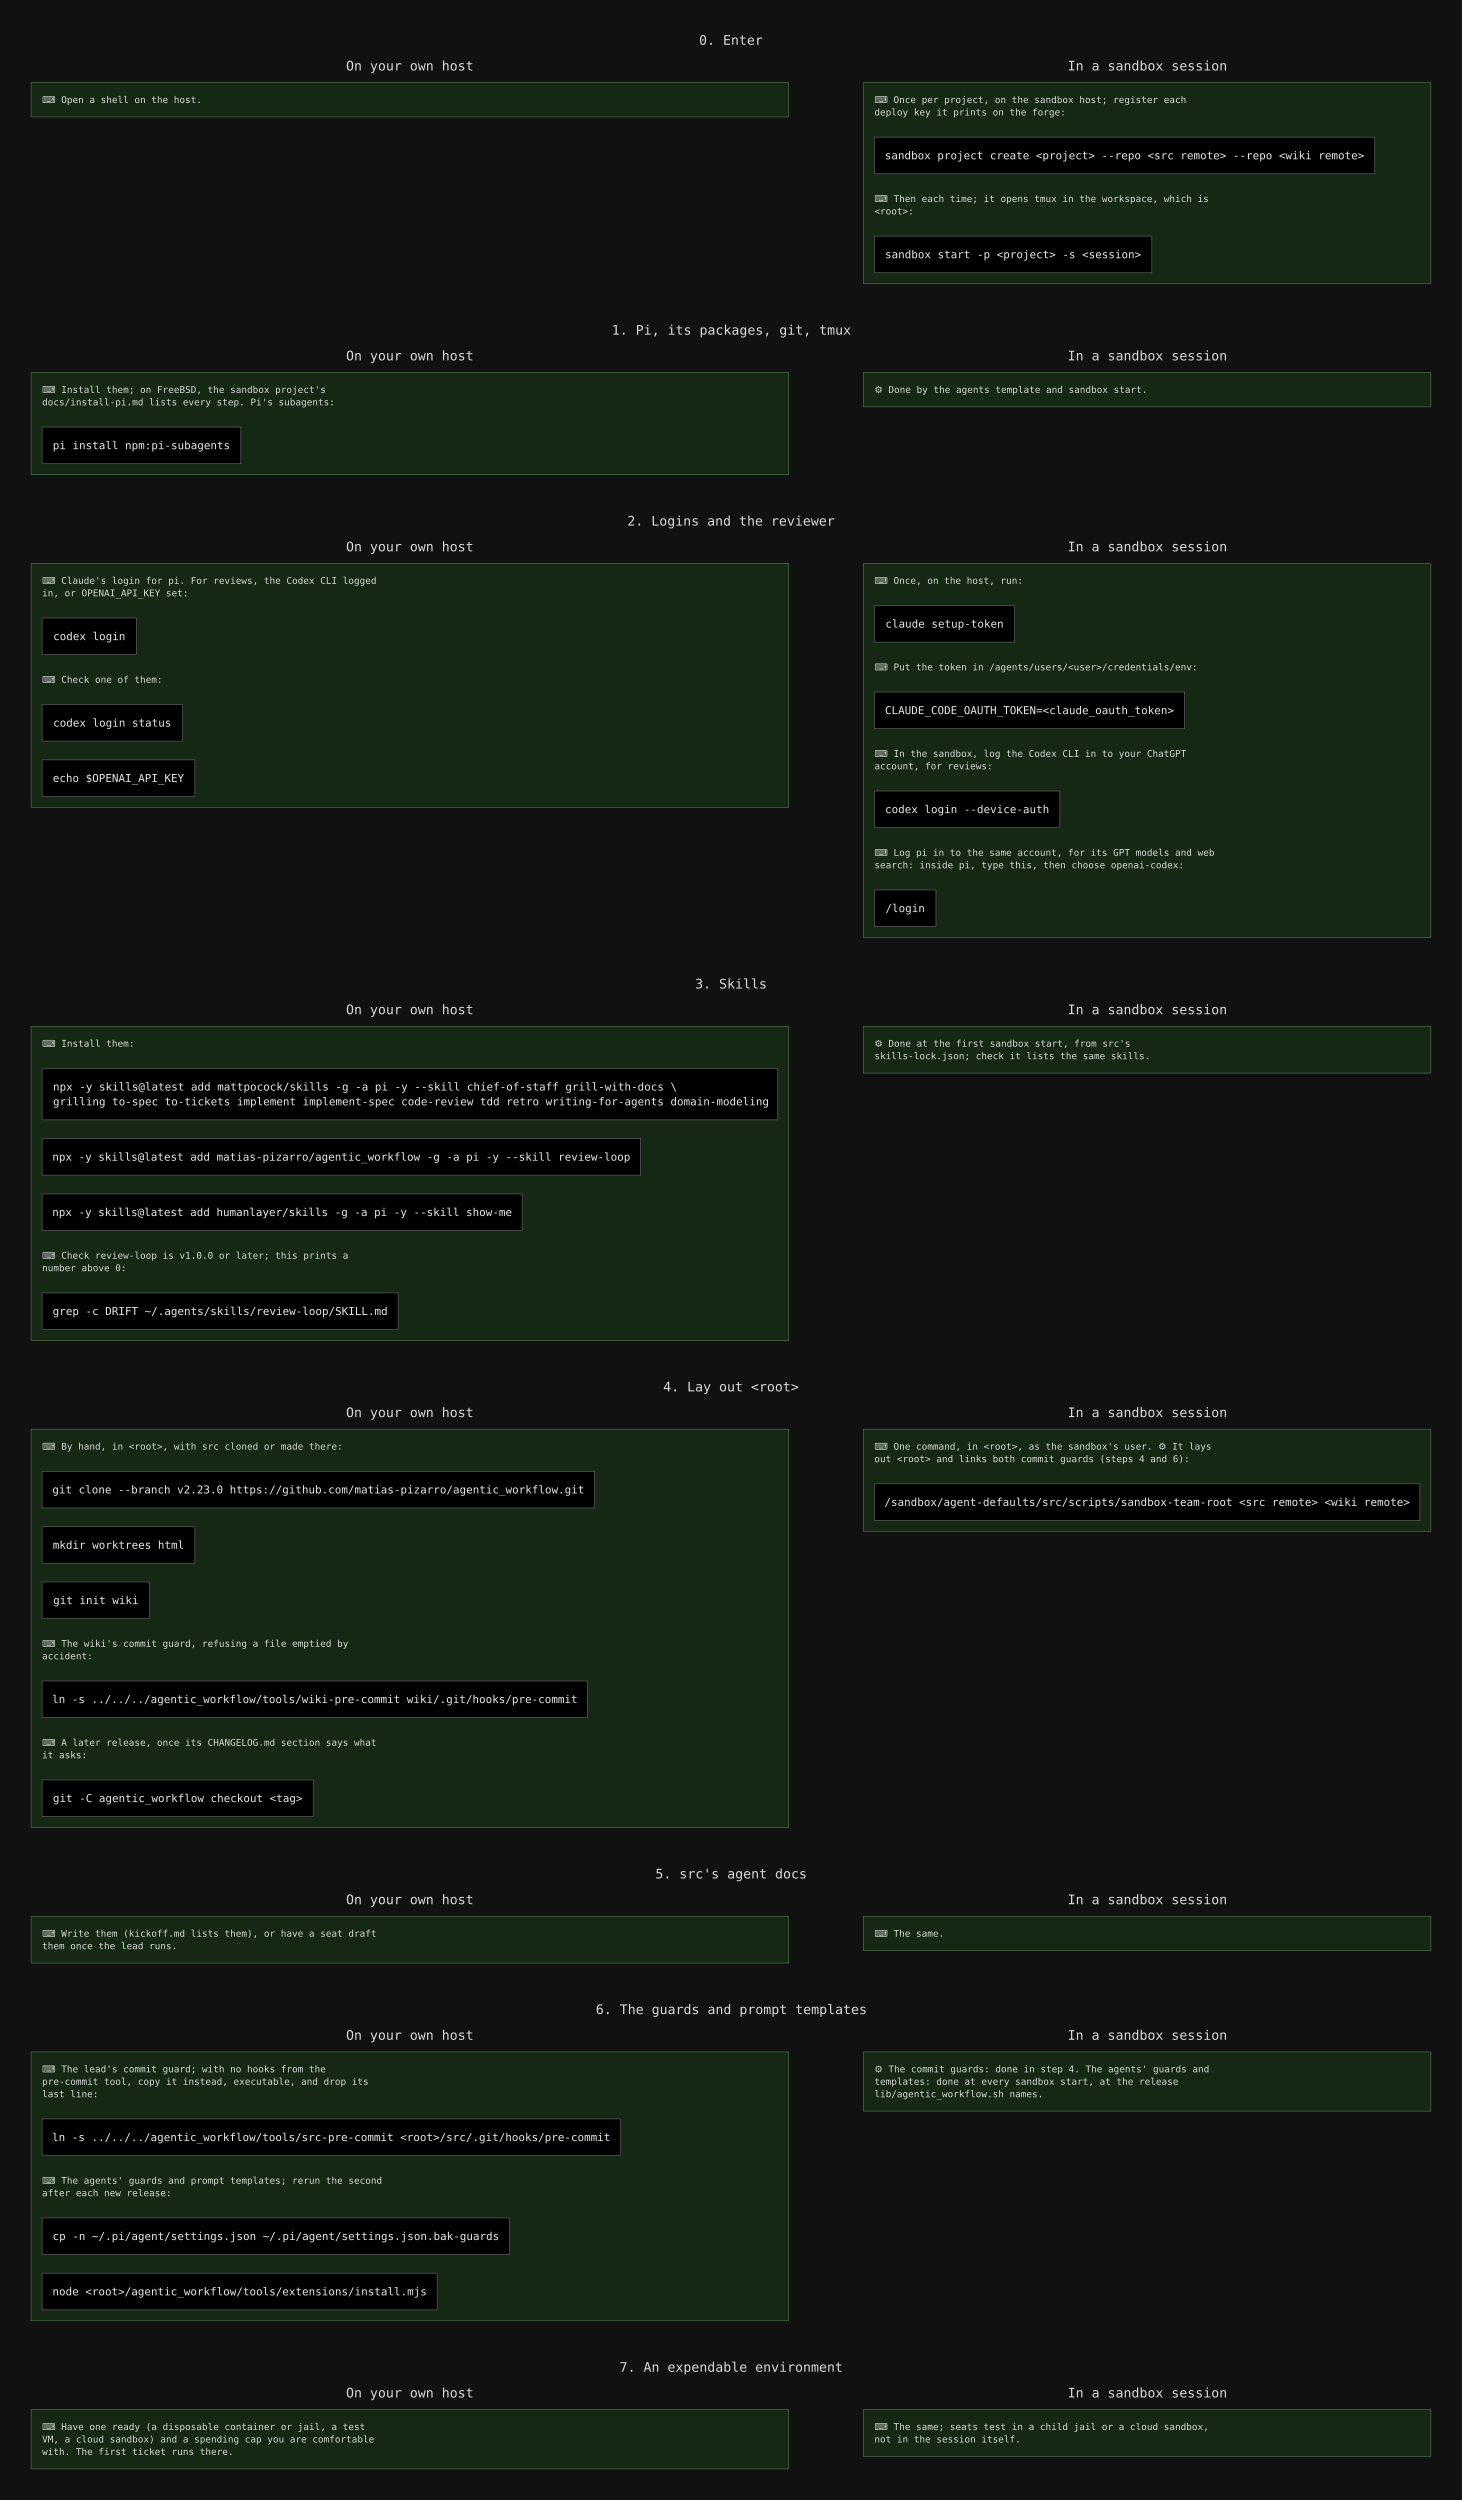
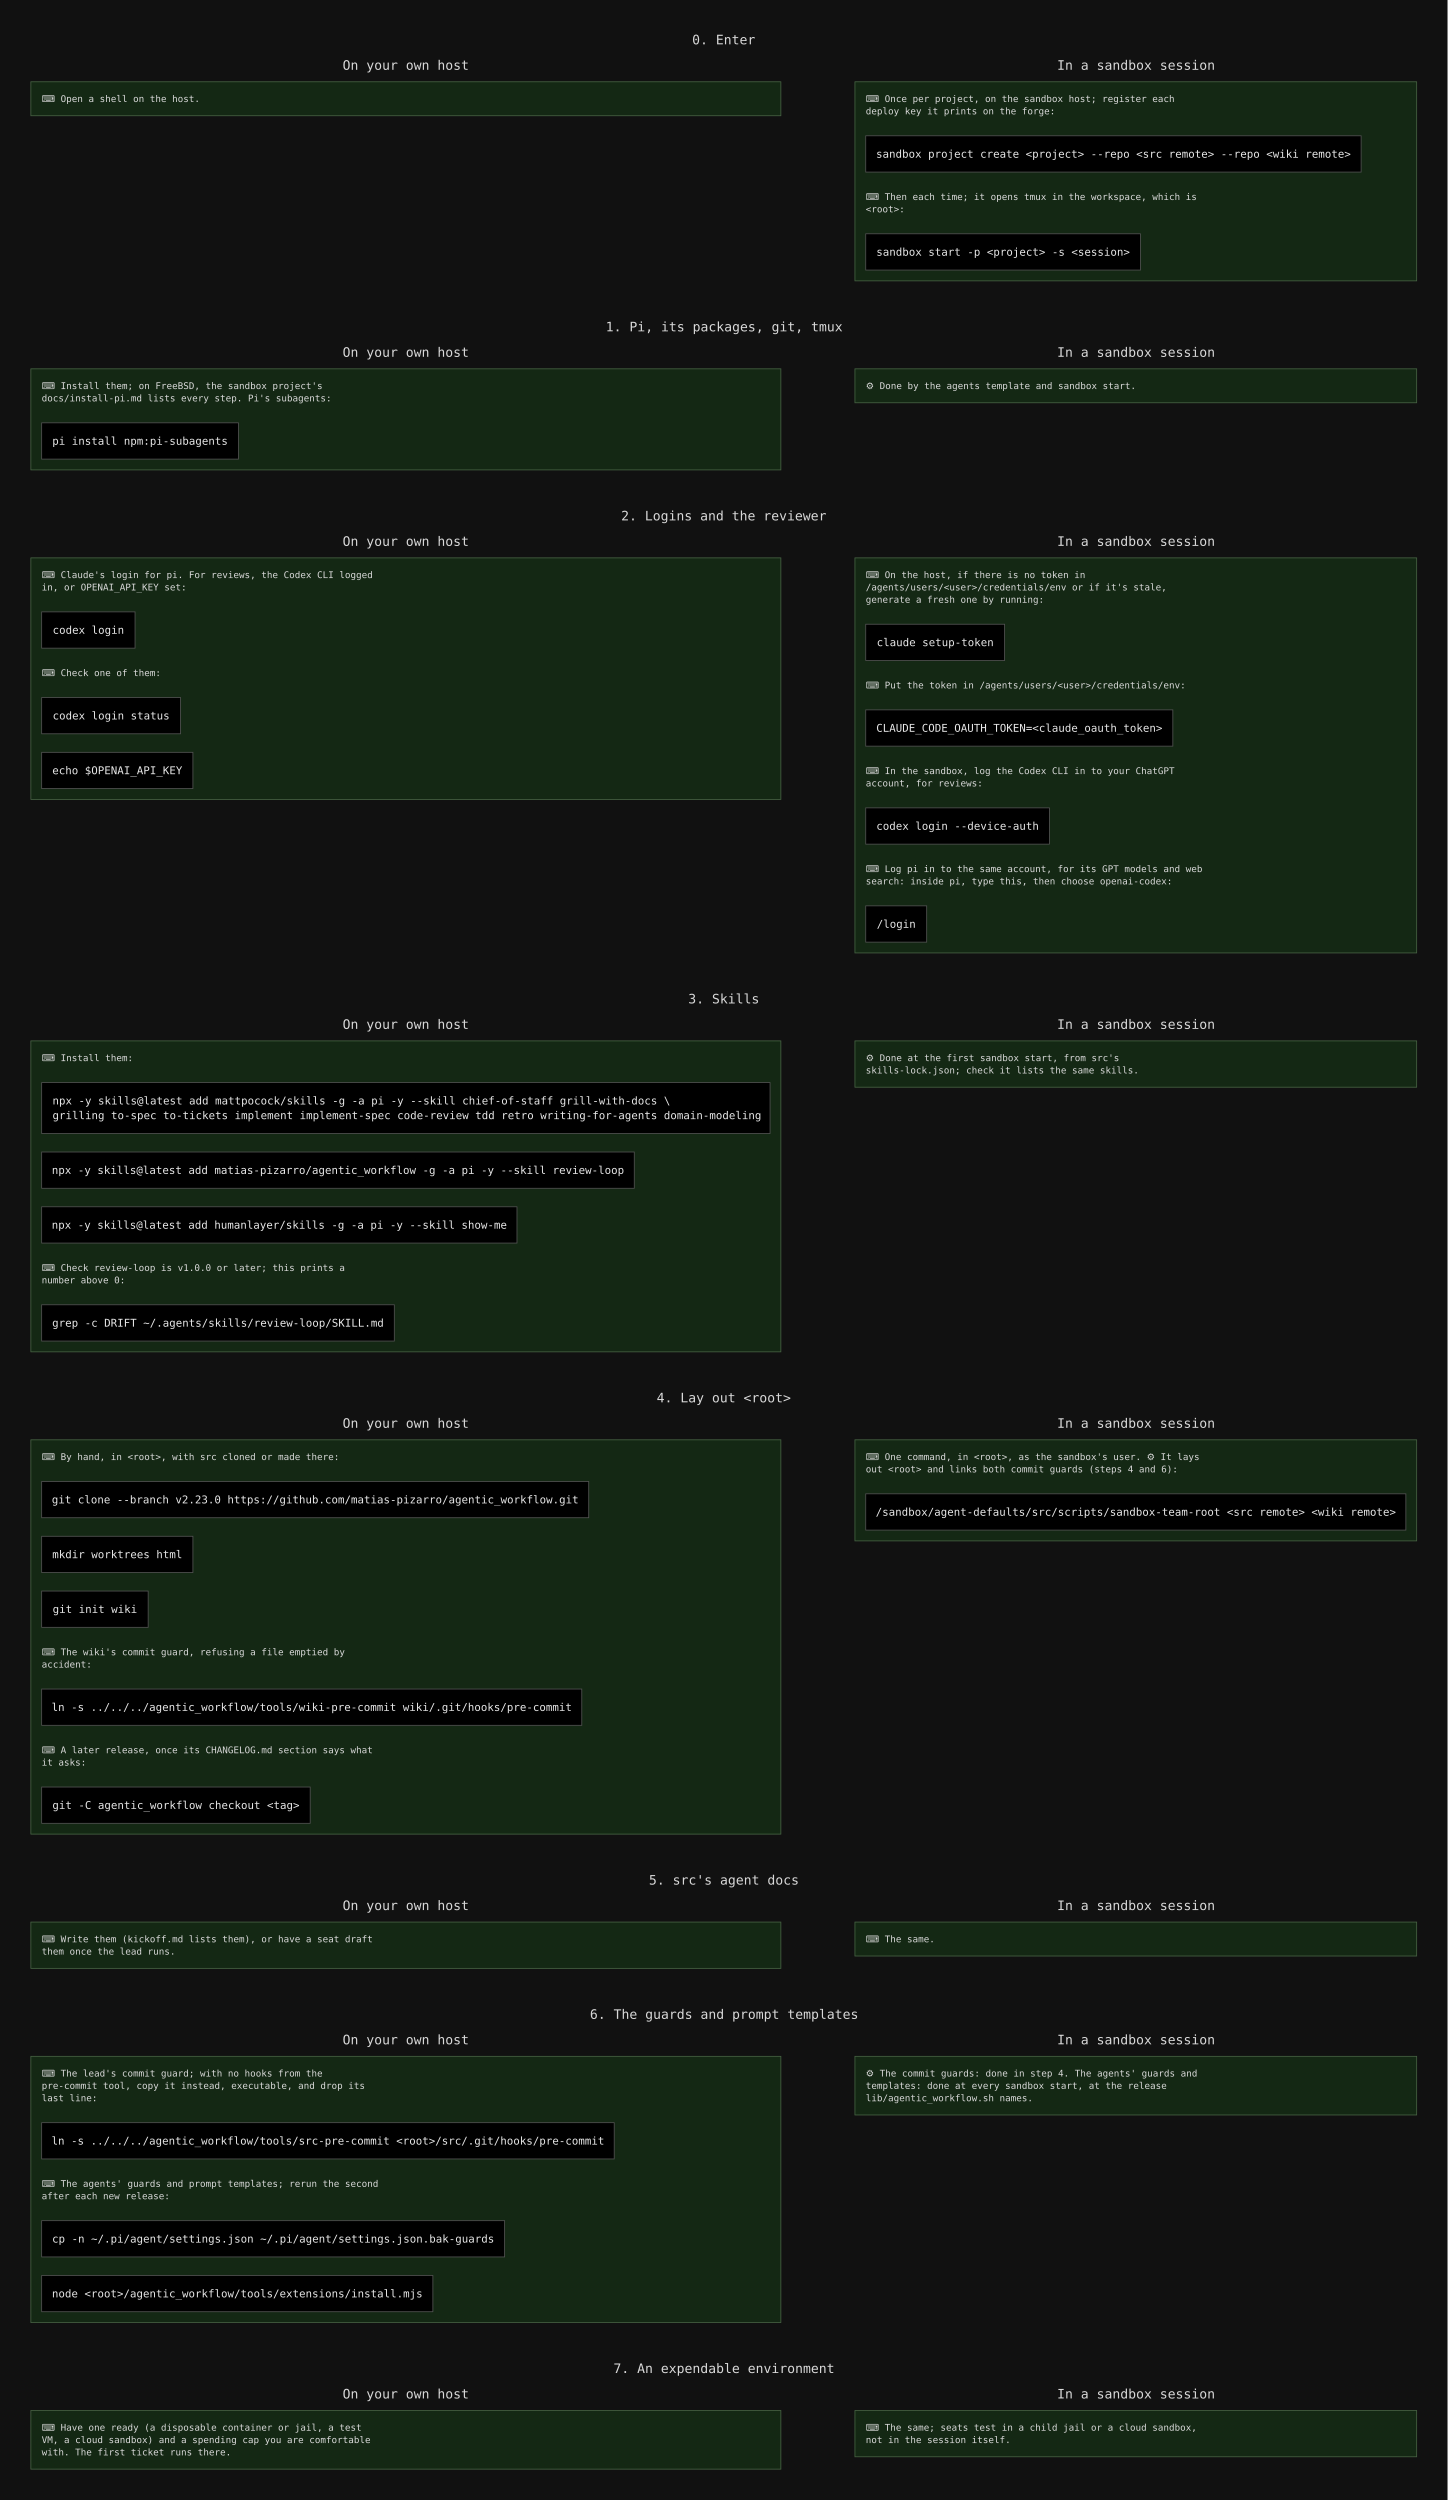
- <svg xmlns="http://www.w3.org/2000/svg" width="1876" height="3208" viewBox="0 0 1876 3208" font-family="'DejaVu Sans Mono', 'Menlo', 'Consolas', 'Liberation Mono', 'Courier New', monospace" font-size="14px">
+ <svg xmlns="http://www.w3.org/2000/svg" width="1876" height="3240" viewBox="0 0 1876 3240" font-family="'DejaVu Sans Mono', 'Menlo', 'Consolas', 'Liberation Mono', 'Courier New', monospace" font-size="14px">
  <defs>
  </defs>
-   <rect x="0" y="0" width="1876" height="3208" fill="#111111" />
+   <rect x="0" y="0" width="1876" height="3240" fill="#111111" />
  <g font-size="17px">
    <text x="897" y="57.45" fill="#d9d9d9" text-anchor="start">0. Enter</text>
  </g>
  <path d="M40 106 H1012 V150 H40 Z" fill="#142814" stroke="#486544" />
  <g font-size="17px">
    <text x="444" y="90.45" fill="#d9d9d9" text-anchor="start">On your own host</text>
  </g>
  <g font-size="12px">
    <text x="54" y="132.2" fill="#d9d9d9" text-anchor="start">⌨️ Open a shell on the host.</text>
  </g>
  <path d="M1108 106 H1836 V364 H1108 Z" fill="#142814" stroke="#486544" />
  <g font-size="17px">
    <text x="1370" y="90.45" fill="#d9d9d9" text-anchor="start">In a sandbox session</text>
  </g>
  <g font-size="12px">
    <text x="1122" y="132.2" fill="#d9d9d9" text-anchor="start">⌨️ Once per project, on the sandbox host; register each</text>
    <text x="1122" y="148.2" fill="#d9d9d9" text-anchor="start">deploy key it prints on the forge:</text>
  </g>
  <path d="M1122 176 H1764 V223 H1122 Z" fill="#000000" stroke="#555555" />
  <text x="1443" y="204.4" fill="#e8e8e8" text-anchor="middle">sandbox project create &lt;project&gt; --repo &lt;src remote&gt; --repo &lt;wiki remote&gt;</text>
  <g font-size="12px">
    <text x="1122" y="259.2" fill="#d9d9d9" text-anchor="start">⌨️ Then each time; it opens tmux in the workspace, which is</text>
    <text x="1122" y="275.2" fill="#d9d9d9" text-anchor="start">&lt;root&gt;:</text>
  </g>
  <path d="M1122 303 H1478 V350 H1122 Z" fill="#000000" stroke="#555555" />
  <text x="1300" y="331.4" fill="#e8e8e8" text-anchor="middle">sandbox start -p &lt;project&gt; -s &lt;session&gt;</text>
  <g font-size="17px">
    <text x="785" y="429.45" fill="#d9d9d9" text-anchor="start">1. Pi, its packages, git, tmux</text>
  </g>
  <path d="M40 478 H1012 V609 H40 Z" fill="#142814" stroke="#486544" />
  <g font-size="17px">
    <text x="444" y="462.45" fill="#d9d9d9" text-anchor="start">On your own host</text>
  </g>
  <g font-size="12px">
    <text x="54" y="504.2" fill="#d9d9d9" text-anchor="start">⌨️ Install them; on FreeBSD, the sandbox project's</text>
    <text x="54" y="520.2" fill="#d9d9d9" text-anchor="start">docs/install-pi.md lists every step. Pi's subagents:</text>
  </g>
  <path d="M54 548 H309 V595 H54 Z" fill="#000000" stroke="#555555" />
  <text x="181.5" y="576.4" fill="#e8e8e8" text-anchor="middle">pi install npm:pi-subagents</text>
  <path d="M1108 478 H1836 V522 H1108 Z" fill="#142814" stroke="#486544" />
  <g font-size="17px">
    <text x="1370" y="462.45" fill="#d9d9d9" text-anchor="start">In a sandbox session</text>
  </g>
  <g font-size="12px">
    <text x="1122" y="504.2" fill="#d9d9d9" text-anchor="start">⚙️ Done by the agents template and sandbox start.</text>
  </g>
  <g font-size="17px">
    <text x="805" y="674.45" fill="#d9d9d9" text-anchor="start">2. Logins and the reviewer</text>
  </g>
  <path d="M40 723 H1012 V1036 H40 Z" fill="#142814" stroke="#486544" />
  <g font-size="17px">
    <text x="444" y="707.45" fill="#d9d9d9" text-anchor="start">On your own host</text>
  </g>
  <g font-size="12px">
    <text x="54" y="749.2" fill="#d9d9d9" text-anchor="start">⌨️ Claude's login for pi. For reviews, the Codex CLI logged</text>
    <text x="54" y="765.2" fill="#d9d9d9" text-anchor="start">in, or OPENAI_API_KEY set:</text>
  </g>
  <path d="M54 793 H175 V840 H54 Z" fill="#000000" stroke="#555555" />
  <text x="114.5" y="821.4" fill="#e8e8e8" text-anchor="middle">codex login</text>
  <g font-size="12px">
    <text x="54" y="876.2" fill="#d9d9d9" text-anchor="start">⌨️ Check one of them:</text>
  </g>
  <path d="M54 904 H234 V951 H54 Z" fill="#000000" stroke="#555555" />
  <text x="144" y="932.4" fill="#e8e8e8" text-anchor="middle">codex login status</text>
  <path d="M54 975 H250 V1022 H54 Z" fill="#000000" stroke="#555555" />
  <text x="152" y="1003.4" fill="#e8e8e8" text-anchor="middle">echo $OPENAI_API_KEY</text>
-   <path d="M1108 723 H1836 V1203 H1108 Z" fill="#142814" stroke="#486544" />
+   <path d="M1108 723 H1836 V1235 H1108 Z" fill="#142814" stroke="#486544" />
  <g font-size="17px">
    <text x="1370" y="707.45" fill="#d9d9d9" text-anchor="start">In a sandbox session</text>
  </g>
  <g font-size="12px">
-     <text x="1122" y="749.2" fill="#d9d9d9" text-anchor="start">⌨️ Once, on the host, run:</text>
-   </g>
-   <path d="M1122 777 H1302 V824 H1122 Z" fill="#000000" stroke="#555555" />
-   <text x="1212" y="805.4" fill="#e8e8e8" text-anchor="middle">claude setup-token</text>
-   <g font-size="12px">
-     <text x="1122" y="860.2" fill="#d9d9d9" text-anchor="start">⌨️ Put the token in /agents/users/&lt;user&gt;/credentials/env:</text>
-   </g>
-   <path d="M1122 888 H1520 V935 H1122 Z" fill="#000000" stroke="#555555" />
-   <text x="1321" y="916.4" fill="#e8e8e8" text-anchor="middle">CLAUDE_CODE_OAUTH_TOKEN=&lt;claude_oauth_token&gt;</text>
-   <g font-size="12px">
-     <text x="1122" y="971.2" fill="#d9d9d9" text-anchor="start">⌨️ In the sandbox, log the Codex CLI in to your ChatGPT</text>
-     <text x="1122" y="987.2" fill="#d9d9d9" text-anchor="start">account, for reviews:</text>
-   </g>
-   <path d="M1122 1015 H1360 V1062 H1122 Z" fill="#000000" stroke="#555555" />
-   <text x="1241" y="1043.4" fill="#e8e8e8" text-anchor="middle">codex login --device-auth</text>
-   <g font-size="12px">
-     <text x="1122" y="1098.2" fill="#d9d9d9" text-anchor="start">⌨️ Log pi in to the same account, for its GPT models and web</text>
-     <text x="1122" y="1114.2" fill="#d9d9d9" text-anchor="start">search: inside pi, type this, then choose openai-codex:</text>
-   </g>
-   <path d="M1122 1142 H1201 V1189 H1122 Z" fill="#000000" stroke="#555555" />
-   <text x="1161.5" y="1170.4" fill="#e8e8e8" text-anchor="middle">/login</text>
-   <g font-size="17px">
-     <text x="892" y="1268.45" fill="#d9d9d9" text-anchor="start">3. Skills</text>
-   </g>
-   <path d="M40 1317 H1012 V1720 H40 Z" fill="#142814" stroke="#486544" />
-   <g font-size="17px">
-     <text x="444" y="1301.45" fill="#d9d9d9" text-anchor="start">On your own host</text>
-   </g>
-   <g font-size="12px">
-     <text x="54" y="1343.2" fill="#d9d9d9" text-anchor="start">⌨️ Install them:</text>
-   </g>
-   <path d="M54 1371 H998 V1437 H54 Z" fill="#000000" stroke="#555555" />
-   <text x="68" y="1399.4" fill="#e8e8e8" text-anchor="start">npx -y skills@latest add mattpocock/skills -g -a pi -y --skill chief-of-staff grill-with-docs \</text>
-   <text x="68" y="1418.4" fill="#e8e8e8" text-anchor="start">grilling to-spec to-tickets implement implement-spec code-review tdd retro writing-for-agents domain-modeling</text>
-   <path d="M54 1461 H822 V1508 H54 Z" fill="#000000" stroke="#555555" />
-   <text x="438" y="1489.4" fill="#e8e8e8" text-anchor="middle">npx -y skills@latest add matias-pizarro/agentic_workflow -g -a pi -y --skill review-loop</text>
-   <path d="M54 1532 H670 V1579 H54 Z" fill="#000000" stroke="#555555" />
-   <text x="362" y="1560.4" fill="#e8e8e8" text-anchor="middle">npx -y skills@latest add humanlayer/skills -g -a pi -y --skill show-me</text>
-   <g font-size="12px">
-     <text x="54" y="1615.2" fill="#d9d9d9" text-anchor="start">⌨️ Check review-loop is v1.0.0 or later; this prints a</text>
-     <text x="54" y="1631.2" fill="#d9d9d9" text-anchor="start">number above 0:</text>
-   </g>
-   <path d="M54 1659 H511 V1706 H54 Z" fill="#000000" stroke="#555555" />
-   <text x="282.5" y="1687.4" fill="#e8e8e8" text-anchor="middle">grep -c DRIFT ~/.agents/skills/review-loop/SKILL.md</text>
-   <path d="M1108 1317 H1836 V1377 H1108 Z" fill="#142814" stroke="#486544" />
-   <g font-size="17px">
-     <text x="1370" y="1301.45" fill="#d9d9d9" text-anchor="start">In a sandbox session</text>
-   </g>
-   <g font-size="12px">
-     <text x="1122" y="1343.2" fill="#d9d9d9" text-anchor="start">⚙️ Done at the first sandbox start, from src's</text>
-     <text x="1122" y="1359.2" fill="#d9d9d9" text-anchor="start">skills-lock.json; check it lists the same skills.</text>
-   </g>
-   <g font-size="17px">
-     <text x="851" y="1785.45" fill="#d9d9d9" text-anchor="start">4. Lay out &lt;root&gt;</text>
-   </g>
-   <path d="M40 1834 H1012 V2345 H40 Z" fill="#142814" stroke="#486544" />
-   <g font-size="17px">
-     <text x="444" y="1818.45" fill="#d9d9d9" text-anchor="start">On your own host</text>
-   </g>
-   <g font-size="12px">
-     <text x="54" y="1860.2" fill="#d9d9d9" text-anchor="start">⌨️ By hand, in &lt;root&gt;, with src cloned or made there:</text>
-   </g>
-   <path d="M54 1888 H763 V1935 H54 Z" fill="#000000" stroke="#555555" />
-   <text x="408.5" y="1916.4" fill="#e8e8e8" text-anchor="middle">git clone --branch v2.23.0 https://github.com/matias-pizarro/agentic_workflow.git</text>
-   <path d="M54 1959 H250 V2006 H54 Z" fill="#000000" stroke="#555555" />
-   <text x="152" y="1987.4" fill="#e8e8e8" text-anchor="middle">mkdir worktrees html</text>
-   <path d="M54 2030 H192 V2077 H54 Z" fill="#000000" stroke="#555555" />
-   <text x="123" y="2058.4" fill="#e8e8e8" text-anchor="middle">git init wiki</text>
-   <g font-size="12px">
-     <text x="54" y="2113.2" fill="#d9d9d9" text-anchor="start">⌨️ The wiki's commit guard, refusing a file emptied by</text>
-     <text x="54" y="2129.2" fill="#d9d9d9" text-anchor="start">accident:</text>
-   </g>
-   <path d="M54 2157 H754 V2204 H54 Z" fill="#000000" stroke="#555555" />
-   <text x="404" y="2185.4" fill="#e8e8e8" text-anchor="middle">ln -s ../../../agentic_workflow/tools/wiki-pre-commit wiki/.git/hooks/pre-commit</text>
-   <g font-size="12px">
-     <text x="54" y="2240.2" fill="#d9d9d9" text-anchor="start">⌨️ A later release, once its CHANGELOG.md section says what</text>
-     <text x="54" y="2256.2" fill="#d9d9d9" text-anchor="start">it asks:</text>
-   </g>
-   <path d="M54 2284 H402 V2331 H54 Z" fill="#000000" stroke="#555555" />
-   <text x="228" y="2312.4" fill="#e8e8e8" text-anchor="middle">git -C agentic_workflow checkout &lt;tag&gt;</text>
-   <path d="M1108 1834 H1836 V1965 H1108 Z" fill="#142814" stroke="#486544" />
-   <g font-size="17px">
-     <text x="1370" y="1818.45" fill="#d9d9d9" text-anchor="start">In a sandbox session</text>
-   </g>
-   <g font-size="12px">
-     <text x="1122" y="1860.2" fill="#d9d9d9" text-anchor="start">⌨️ One command, in &lt;root&gt;, as the sandbox's user. ⚙️ It lays</text>
-     <text x="1122" y="1876.2" fill="#d9d9d9" text-anchor="start">out &lt;root&gt; and links both commit guards (steps 4 and 6):</text>
-   </g>
-   <path d="M1122 1904 H1822 V1951 H1122 Z" fill="#000000" stroke="#555555" />
-   <text x="1472" y="1932.4" fill="#e8e8e8" text-anchor="middle">/sandbox/agent-defaults/src/scripts/sandbox-team-root &lt;src remote&gt; &lt;wiki remote&gt;</text>
-   <g font-size="17px">
-     <text x="841" y="2410.45" fill="#d9d9d9" text-anchor="start">5. src's agent docs</text>
-   </g>
-   <path d="M40 2459 H1012 V2519 H40 Z" fill="#142814" stroke="#486544" />
-   <g font-size="17px">
-     <text x="444" y="2443.45" fill="#d9d9d9" text-anchor="start">On your own host</text>
-   </g>
-   <g font-size="12px">
-     <text x="54" y="2485.2" fill="#d9d9d9" text-anchor="start">⌨️ Write them (kickoff.md lists them), or have a seat draft</text>
-     <text x="54" y="2501.2" fill="#d9d9d9" text-anchor="start">them once the lead runs.</text>
-   </g>
-   <path d="M1108 2459 H1836 V2503 H1108 Z" fill="#142814" stroke="#486544" />
-   <g font-size="17px">
-     <text x="1370" y="2443.45" fill="#d9d9d9" text-anchor="start">In a sandbox session</text>
-   </g>
-   <g font-size="12px">
-     <text x="1122" y="2485.2" fill="#d9d9d9" text-anchor="start">⌨️ The same.</text>
-   </g>
-   <g font-size="17px">
-     <text x="764.5" y="2584.45" fill="#d9d9d9" text-anchor="start">6. The guards and prompt templates</text>
-   </g>
-   <path d="M40 2633 H1012 V2978 H40 Z" fill="#142814" stroke="#486544" />
-   <g font-size="17px">
-     <text x="444" y="2617.45" fill="#d9d9d9" text-anchor="start">On your own host</text>
-   </g>
-   <g font-size="12px">
-     <text x="54" y="2659.2" fill="#d9d9d9" text-anchor="start">⌨️ The lead's commit guard; with no hooks from the</text>
-     <text x="54" y="2675.2" fill="#d9d9d9" text-anchor="start">pre-commit tool, copy it instead, executable, and drop its</text>
-     <text x="54" y="2691.2" fill="#d9d9d9" text-anchor="start">last line:</text>
-   </g>
-   <path d="M54 2719 H796 V2766 H54 Z" fill="#000000" stroke="#555555" />
-   <text x="425" y="2747.4" fill="#e8e8e8" text-anchor="middle">ln -s ../../../agentic_workflow/tools/src-pre-commit &lt;root&gt;/src/.git/hooks/pre-commit</text>
-   <g font-size="12px">
-     <text x="54" y="2802.2" fill="#d9d9d9" text-anchor="start">⌨️ The agents' guards and prompt templates; rerun the second</text>
-     <text x="54" y="2818.2" fill="#d9d9d9" text-anchor="start">after each new release:</text>
-   </g>
-   <path d="M54 2846 H654 V2893 H54 Z" fill="#000000" stroke="#555555" />
-   <text x="354" y="2874.4" fill="#e8e8e8" text-anchor="middle">cp -n ~/.pi/agent/settings.json ~/.pi/agent/settings.json.bak-guards</text>
-   <path d="M54 2917 H561 V2964 H54 Z" fill="#000000" stroke="#555555" />
-   <text x="307.5" y="2945.4" fill="#e8e8e8" text-anchor="middle">node &lt;root&gt;/agentic_workflow/tools/extensions/install.mjs</text>
-   <path d="M1108 2633 H1836 V2709 H1108 Z" fill="#142814" stroke="#486544" />
-   <g font-size="17px">
-     <text x="1370" y="2617.45" fill="#d9d9d9" text-anchor="start">In a sandbox session</text>
-   </g>
-   <g font-size="12px">
-     <text x="1122" y="2659.2" fill="#d9d9d9" text-anchor="start">⚙️ The commit guards: done in step 4. The agents' guards and</text>
-     <text x="1122" y="2675.2" fill="#d9d9d9" text-anchor="start">templates: done at every sandbox start, at the release</text>
-     <text x="1122" y="2691.2" fill="#d9d9d9" text-anchor="start">lib/agentic_workflow.sh names.</text>
-   </g>
-   <g font-size="17px">
-     <text x="795" y="3043.45" fill="#d9d9d9" text-anchor="start">7. An expendable environment</text>
-   </g>
-   <path d="M40 3092 H1012 V3168 H40 Z" fill="#142814" stroke="#486544" />
-   <g font-size="17px">
-     <text x="444" y="3076.45" fill="#d9d9d9" text-anchor="start">On your own host</text>
-   </g>
-   <g font-size="12px">
-     <text x="54" y="3118.2" fill="#d9d9d9" text-anchor="start">⌨️ Have one ready (a disposable container or jail, a test</text>
-     <text x="54" y="3134.2" fill="#d9d9d9" text-anchor="start">VM, a cloud sandbox) and a spending cap you are comfortable</text>
-     <text x="54" y="3150.2" fill="#d9d9d9" text-anchor="start">with. The first ticket runs there.</text>
-   </g>
-   <path d="M1108 3092 H1836 V3152 H1108 Z" fill="#142814" stroke="#486544" />
-   <g font-size="17px">
-     <text x="1370" y="3076.45" fill="#d9d9d9" text-anchor="start">In a sandbox session</text>
-   </g>
-   <g font-size="12px">
-     <text x="1122" y="3118.2" fill="#d9d9d9" text-anchor="start">⌨️ The same; seats test in a child jail or a cloud sandbox,</text>
-     <text x="1122" y="3134.2" fill="#d9d9d9" text-anchor="start">not in the session itself.</text>
+     <text x="1122" y="749.2" fill="#d9d9d9" text-anchor="start">⌨️ On the host, if there is no token in</text>
+     <text x="1122" y="765.2" fill="#d9d9d9" text-anchor="start">/agents/users/&lt;user&gt;/credentials/env or if it's stale,</text>
+     <text x="1122" y="781.2" fill="#d9d9d9" text-anchor="start">generate a fresh one by running:</text>
+   </g>
+   <path d="M1122 809 H1302 V856 H1122 Z" fill="#000000" stroke="#555555" />
+   <text x="1212" y="837.4" fill="#e8e8e8" text-anchor="middle">claude setup-token</text>
+   <g font-size="12px">
+     <text x="1122" y="892.2" fill="#d9d9d9" text-anchor="start">⌨️ Put the token in /agents/users/&lt;user&gt;/credentials/env:</text>
+   </g>
+   <path d="M1122 920 H1520 V967 H1122 Z" fill="#000000" stroke="#555555" />
+   <text x="1321" y="948.4" fill="#e8e8e8" text-anchor="middle">CLAUDE_CODE_OAUTH_TOKEN=&lt;claude_oauth_token&gt;</text>
+   <g font-size="12px">
+     <text x="1122" y="1003.2" fill="#d9d9d9" text-anchor="start">⌨️ In the sandbox, log the Codex CLI in to your ChatGPT</text>
+     <text x="1122" y="1019.2" fill="#d9d9d9" text-anchor="start">account, for reviews:</text>
+   </g>
+   <path d="M1122 1047 H1360 V1094 H1122 Z" fill="#000000" stroke="#555555" />
+   <text x="1241" y="1075.4" fill="#e8e8e8" text-anchor="middle">codex login --device-auth</text>
+   <g font-size="12px">
+     <text x="1122" y="1130.2" fill="#d9d9d9" text-anchor="start">⌨️ Log pi in to the same account, for its GPT models and web</text>
+     <text x="1122" y="1146.2" fill="#d9d9d9" text-anchor="start">search: inside pi, type this, then choose openai-codex:</text>
+   </g>
+   <path d="M1122 1174 H1201 V1221 H1122 Z" fill="#000000" stroke="#555555" />
+   <text x="1161.5" y="1202.4" fill="#e8e8e8" text-anchor="middle">/login</text>
+   <g font-size="17px">
+     <text x="892" y="1300.45" fill="#d9d9d9" text-anchor="start">3. Skills</text>
+   </g>
+   <path d="M40 1349 H1012 V1752 H40 Z" fill="#142814" stroke="#486544" />
+   <g font-size="17px">
+     <text x="444" y="1333.45" fill="#d9d9d9" text-anchor="start">On your own host</text>
+   </g>
+   <g font-size="12px">
+     <text x="54" y="1375.2" fill="#d9d9d9" text-anchor="start">⌨️ Install them:</text>
+   </g>
+   <path d="M54 1403 H998 V1469 H54 Z" fill="#000000" stroke="#555555" />
+   <text x="68" y="1431.4" fill="#e8e8e8" text-anchor="start">npx -y skills@latest add mattpocock/skills -g -a pi -y --skill chief-of-staff grill-with-docs \</text>
+   <text x="68" y="1450.4" fill="#e8e8e8" text-anchor="start">grilling to-spec to-tickets implement implement-spec code-review tdd retro writing-for-agents domain-modeling</text>
+   <path d="M54 1493 H822 V1540 H54 Z" fill="#000000" stroke="#555555" />
+   <text x="438" y="1521.4" fill="#e8e8e8" text-anchor="middle">npx -y skills@latest add matias-pizarro/agentic_workflow -g -a pi -y --skill review-loop</text>
+   <path d="M54 1564 H670 V1611 H54 Z" fill="#000000" stroke="#555555" />
+   <text x="362" y="1592.4" fill="#e8e8e8" text-anchor="middle">npx -y skills@latest add humanlayer/skills -g -a pi -y --skill show-me</text>
+   <g font-size="12px">
+     <text x="54" y="1647.2" fill="#d9d9d9" text-anchor="start">⌨️ Check review-loop is v1.0.0 or later; this prints a</text>
+     <text x="54" y="1663.2" fill="#d9d9d9" text-anchor="start">number above 0:</text>
+   </g>
+   <path d="M54 1691 H511 V1738 H54 Z" fill="#000000" stroke="#555555" />
+   <text x="282.5" y="1719.4" fill="#e8e8e8" text-anchor="middle">grep -c DRIFT ~/.agents/skills/review-loop/SKILL.md</text>
+   <path d="M1108 1349 H1836 V1409 H1108 Z" fill="#142814" stroke="#486544" />
+   <g font-size="17px">
+     <text x="1370" y="1333.45" fill="#d9d9d9" text-anchor="start">In a sandbox session</text>
+   </g>
+   <g font-size="12px">
+     <text x="1122" y="1375.2" fill="#d9d9d9" text-anchor="start">⚙️ Done at the first sandbox start, from src's</text>
+     <text x="1122" y="1391.2" fill="#d9d9d9" text-anchor="start">skills-lock.json; check it lists the same skills.</text>
+   </g>
+   <g font-size="17px">
+     <text x="851" y="1817.45" fill="#d9d9d9" text-anchor="start">4. Lay out &lt;root&gt;</text>
+   </g>
+   <path d="M40 1866 H1012 V2377 H40 Z" fill="#142814" stroke="#486544" />
+   <g font-size="17px">
+     <text x="444" y="1850.45" fill="#d9d9d9" text-anchor="start">On your own host</text>
+   </g>
+   <g font-size="12px">
+     <text x="54" y="1892.2" fill="#d9d9d9" text-anchor="start">⌨️ By hand, in &lt;root&gt;, with src cloned or made there:</text>
+   </g>
+   <path d="M54 1920 H763 V1967 H54 Z" fill="#000000" stroke="#555555" />
+   <text x="408.5" y="1948.4" fill="#e8e8e8" text-anchor="middle">git clone --branch v2.23.0 https://github.com/matias-pizarro/agentic_workflow.git</text>
+   <path d="M54 1991 H250 V2038 H54 Z" fill="#000000" stroke="#555555" />
+   <text x="152" y="2019.4" fill="#e8e8e8" text-anchor="middle">mkdir worktrees html</text>
+   <path d="M54 2062 H192 V2109 H54 Z" fill="#000000" stroke="#555555" />
+   <text x="123" y="2090.4" fill="#e8e8e8" text-anchor="middle">git init wiki</text>
+   <g font-size="12px">
+     <text x="54" y="2145.2" fill="#d9d9d9" text-anchor="start">⌨️ The wiki's commit guard, refusing a file emptied by</text>
+     <text x="54" y="2161.2" fill="#d9d9d9" text-anchor="start">accident:</text>
+   </g>
+   <path d="M54 2189 H754 V2236 H54 Z" fill="#000000" stroke="#555555" />
+   <text x="404" y="2217.4" fill="#e8e8e8" text-anchor="middle">ln -s ../../../agentic_workflow/tools/wiki-pre-commit wiki/.git/hooks/pre-commit</text>
+   <g font-size="12px">
+     <text x="54" y="2272.2" fill="#d9d9d9" text-anchor="start">⌨️ A later release, once its CHANGELOG.md section says what</text>
+     <text x="54" y="2288.2" fill="#d9d9d9" text-anchor="start">it asks:</text>
+   </g>
+   <path d="M54 2316 H402 V2363 H54 Z" fill="#000000" stroke="#555555" />
+   <text x="228" y="2344.4" fill="#e8e8e8" text-anchor="middle">git -C agentic_workflow checkout &lt;tag&gt;</text>
+   <path d="M1108 1866 H1836 V1997 H1108 Z" fill="#142814" stroke="#486544" />
+   <g font-size="17px">
+     <text x="1370" y="1850.45" fill="#d9d9d9" text-anchor="start">In a sandbox session</text>
+   </g>
+   <g font-size="12px">
+     <text x="1122" y="1892.2" fill="#d9d9d9" text-anchor="start">⌨️ One command, in &lt;root&gt;, as the sandbox's user. ⚙️ It lays</text>
+     <text x="1122" y="1908.2" fill="#d9d9d9" text-anchor="start">out &lt;root&gt; and links both commit guards (steps 4 and 6):</text>
+   </g>
+   <path d="M1122 1936 H1822 V1983 H1122 Z" fill="#000000" stroke="#555555" />
+   <text x="1472" y="1964.4" fill="#e8e8e8" text-anchor="middle">/sandbox/agent-defaults/src/scripts/sandbox-team-root &lt;src remote&gt; &lt;wiki remote&gt;</text>
+   <g font-size="17px">
+     <text x="841" y="2442.45" fill="#d9d9d9" text-anchor="start">5. src's agent docs</text>
+   </g>
+   <path d="M40 2491 H1012 V2551 H40 Z" fill="#142814" stroke="#486544" />
+   <g font-size="17px">
+     <text x="444" y="2475.45" fill="#d9d9d9" text-anchor="start">On your own host</text>
+   </g>
+   <g font-size="12px">
+     <text x="54" y="2517.2" fill="#d9d9d9" text-anchor="start">⌨️ Write them (kickoff.md lists them), or have a seat draft</text>
+     <text x="54" y="2533.2" fill="#d9d9d9" text-anchor="start">them once the lead runs.</text>
+   </g>
+   <path d="M1108 2491 H1836 V2535 H1108 Z" fill="#142814" stroke="#486544" />
+   <g font-size="17px">
+     <text x="1370" y="2475.45" fill="#d9d9d9" text-anchor="start">In a sandbox session</text>
+   </g>
+   <g font-size="12px">
+     <text x="1122" y="2517.2" fill="#d9d9d9" text-anchor="start">⌨️ The same.</text>
+   </g>
+   <g font-size="17px">
+     <text x="764.5" y="2616.45" fill="#d9d9d9" text-anchor="start">6. The guards and prompt templates</text>
+   </g>
+   <path d="M40 2665 H1012 V3010 H40 Z" fill="#142814" stroke="#486544" />
+   <g font-size="17px">
+     <text x="444" y="2649.45" fill="#d9d9d9" text-anchor="start">On your own host</text>
+   </g>
+   <g font-size="12px">
+     <text x="54" y="2691.2" fill="#d9d9d9" text-anchor="start">⌨️ The lead's commit guard; with no hooks from the</text>
+     <text x="54" y="2707.2" fill="#d9d9d9" text-anchor="start">pre-commit tool, copy it instead, executable, and drop its</text>
+     <text x="54" y="2723.2" fill="#d9d9d9" text-anchor="start">last line:</text>
+   </g>
+   <path d="M54 2751 H796 V2798 H54 Z" fill="#000000" stroke="#555555" />
+   <text x="425" y="2779.4" fill="#e8e8e8" text-anchor="middle">ln -s ../../../agentic_workflow/tools/src-pre-commit &lt;root&gt;/src/.git/hooks/pre-commit</text>
+   <g font-size="12px">
+     <text x="54" y="2834.2" fill="#d9d9d9" text-anchor="start">⌨️ The agents' guards and prompt templates; rerun the second</text>
+     <text x="54" y="2850.2" fill="#d9d9d9" text-anchor="start">after each new release:</text>
+   </g>
+   <path d="M54 2878 H654 V2925 H54 Z" fill="#000000" stroke="#555555" />
+   <text x="354" y="2906.4" fill="#e8e8e8" text-anchor="middle">cp -n ~/.pi/agent/settings.json ~/.pi/agent/settings.json.bak-guards</text>
+   <path d="M54 2949 H561 V2996 H54 Z" fill="#000000" stroke="#555555" />
+   <text x="307.5" y="2977.4" fill="#e8e8e8" text-anchor="middle">node &lt;root&gt;/agentic_workflow/tools/extensions/install.mjs</text>
+   <path d="M1108 2665 H1836 V2741 H1108 Z" fill="#142814" stroke="#486544" />
+   <g font-size="17px">
+     <text x="1370" y="2649.45" fill="#d9d9d9" text-anchor="start">In a sandbox session</text>
+   </g>
+   <g font-size="12px">
+     <text x="1122" y="2691.2" fill="#d9d9d9" text-anchor="start">⚙️ The commit guards: done in step 4. The agents' guards and</text>
+     <text x="1122" y="2707.2" fill="#d9d9d9" text-anchor="start">templates: done at every sandbox start, at the release</text>
+     <text x="1122" y="2723.2" fill="#d9d9d9" text-anchor="start">lib/agentic_workflow.sh names.</text>
+   </g>
+   <g font-size="17px">
+     <text x="795" y="3075.45" fill="#d9d9d9" text-anchor="start">7. An expendable environment</text>
+   </g>
+   <path d="M40 3124 H1012 V3200 H40 Z" fill="#142814" stroke="#486544" />
+   <g font-size="17px">
+     <text x="444" y="3108.45" fill="#d9d9d9" text-anchor="start">On your own host</text>
+   </g>
+   <g font-size="12px">
+     <text x="54" y="3150.2" fill="#d9d9d9" text-anchor="start">⌨️ Have one ready (a disposable container or jail, a test</text>
+     <text x="54" y="3166.2" fill="#d9d9d9" text-anchor="start">VM, a cloud sandbox) and a spending cap you are comfortable</text>
+     <text x="54" y="3182.2" fill="#d9d9d9" text-anchor="start">with. The first ticket runs there.</text>
+   </g>
+   <path d="M1108 3124 H1836 V3184 H1108 Z" fill="#142814" stroke="#486544" />
+   <g font-size="17px">
+     <text x="1370" y="3108.45" fill="#d9d9d9" text-anchor="start">In a sandbox session</text>
+   </g>
+   <g font-size="12px">
+     <text x="1122" y="3150.2" fill="#d9d9d9" text-anchor="start">⌨️ The same; seats test in a child jail or a cloud sandbox,</text>
+     <text x="1122" y="3166.2" fill="#d9d9d9" text-anchor="start">not in the session itself.</text>
  </g>
</svg>
